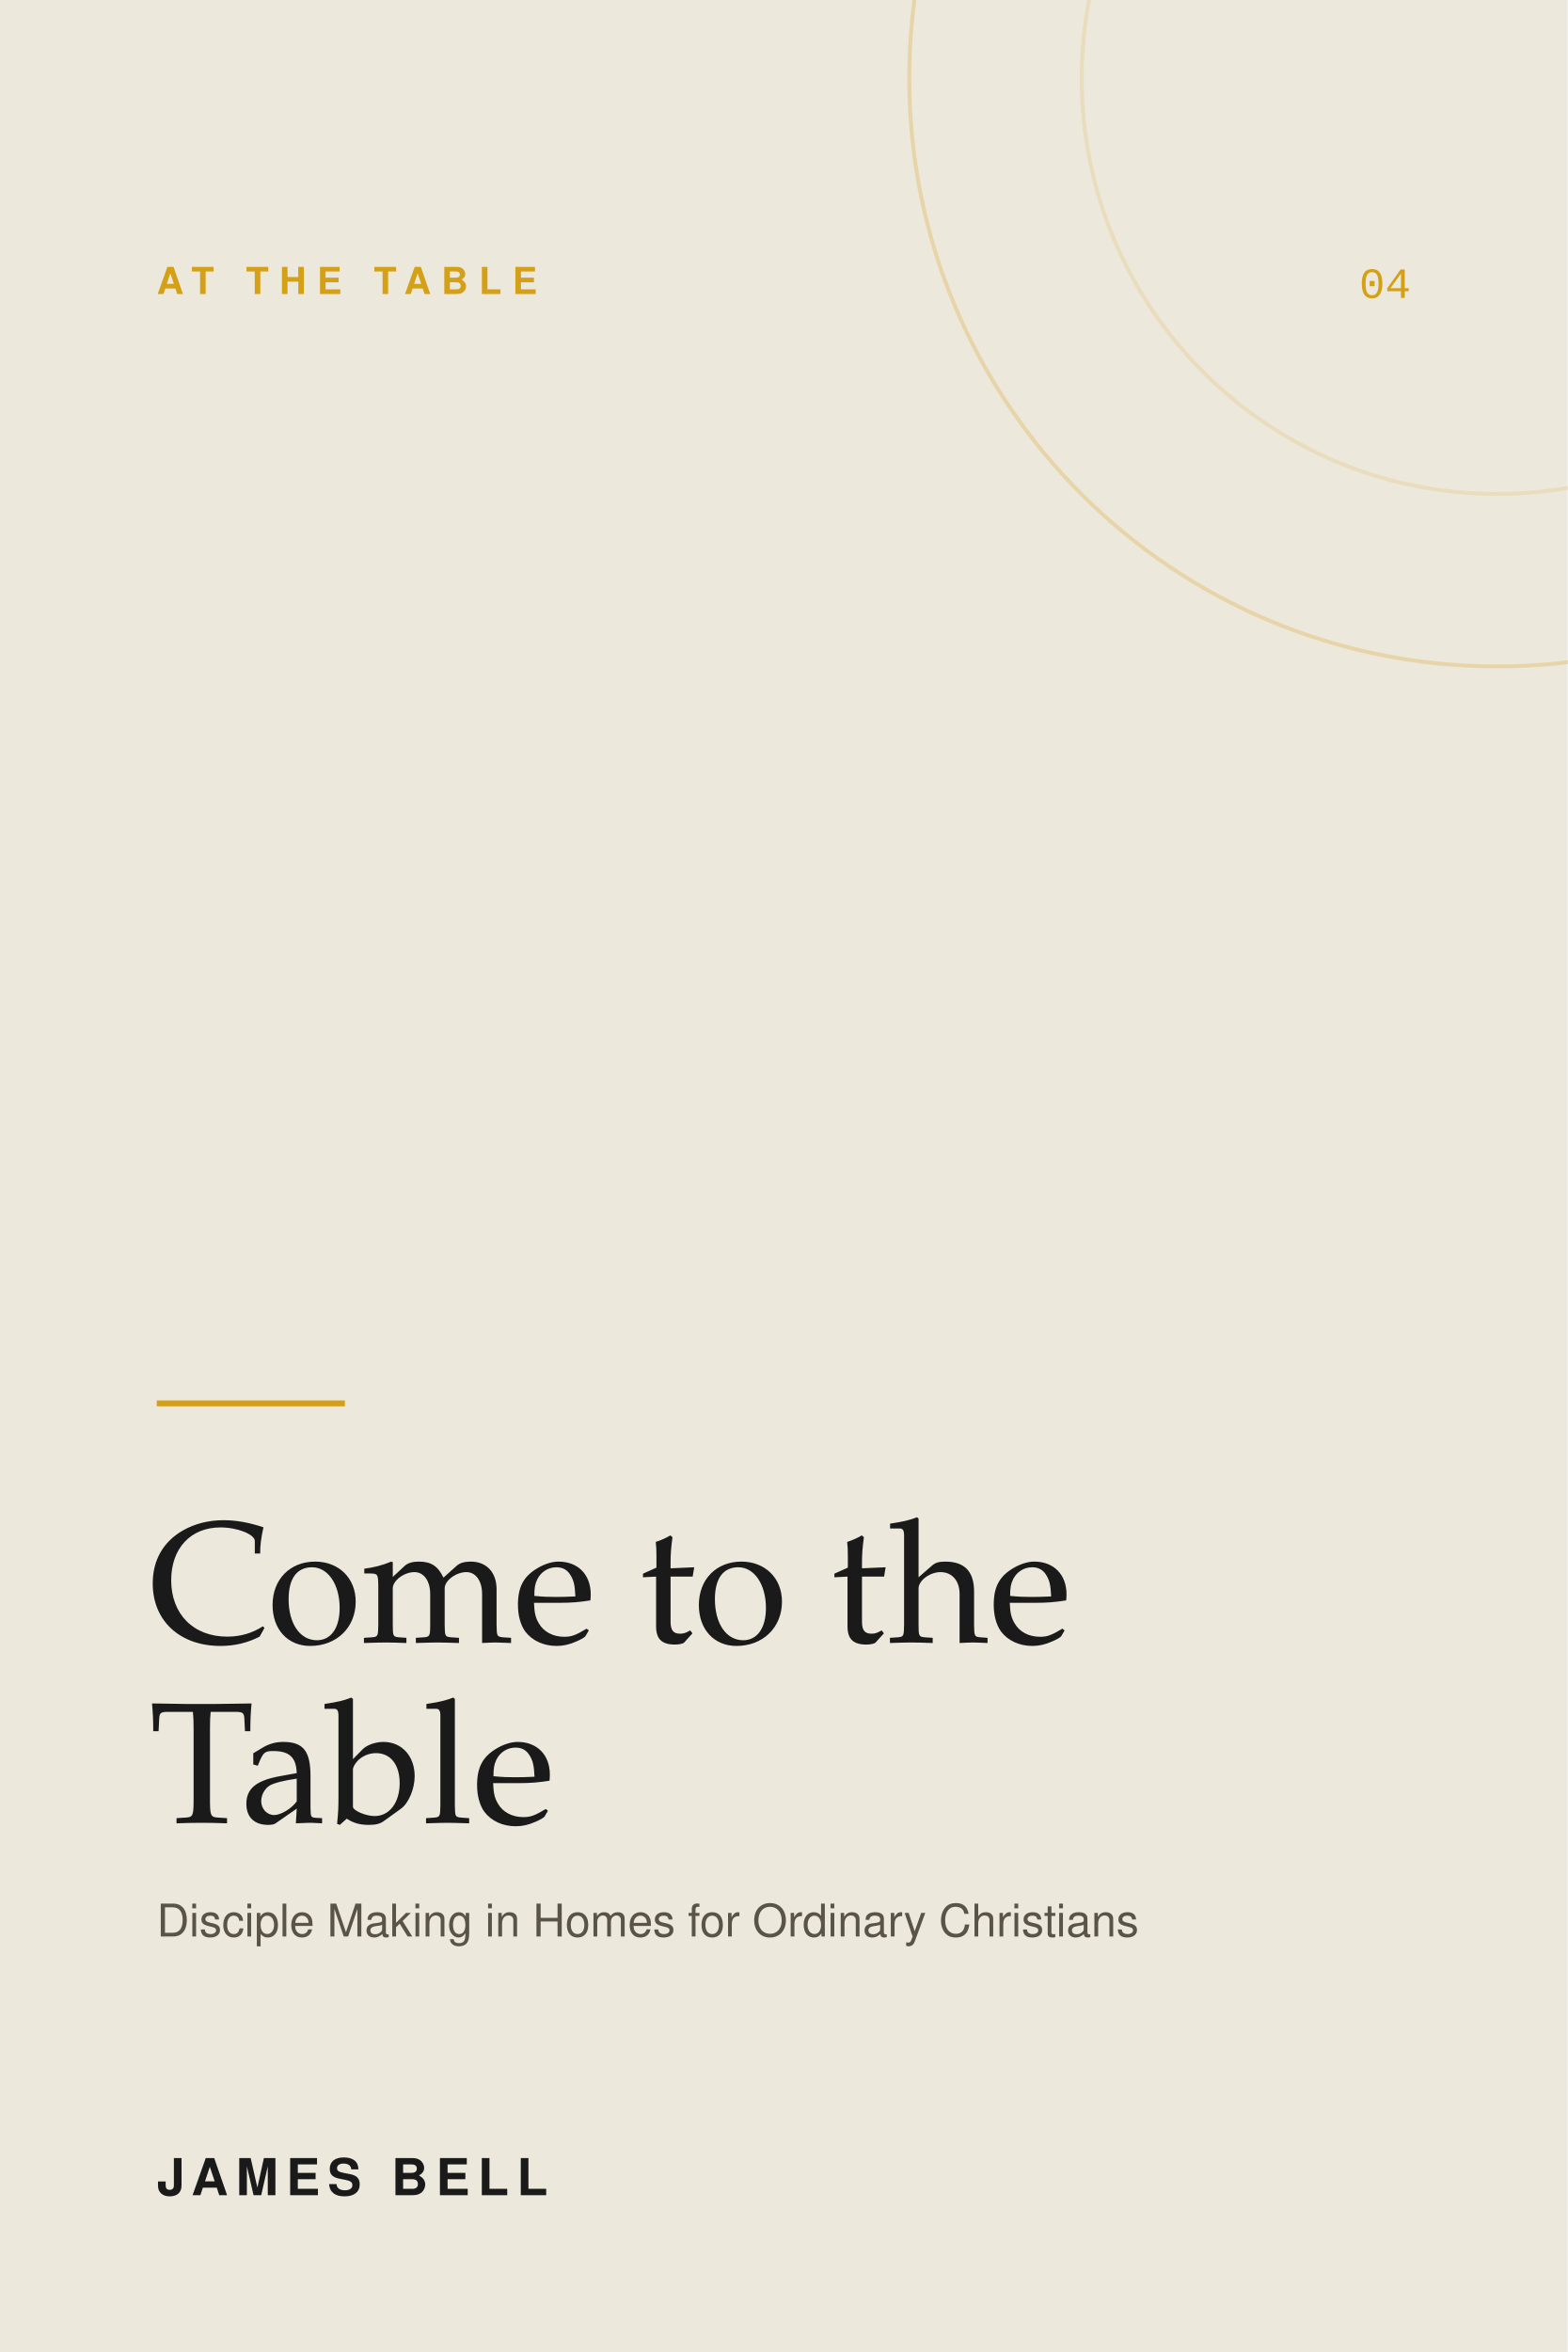
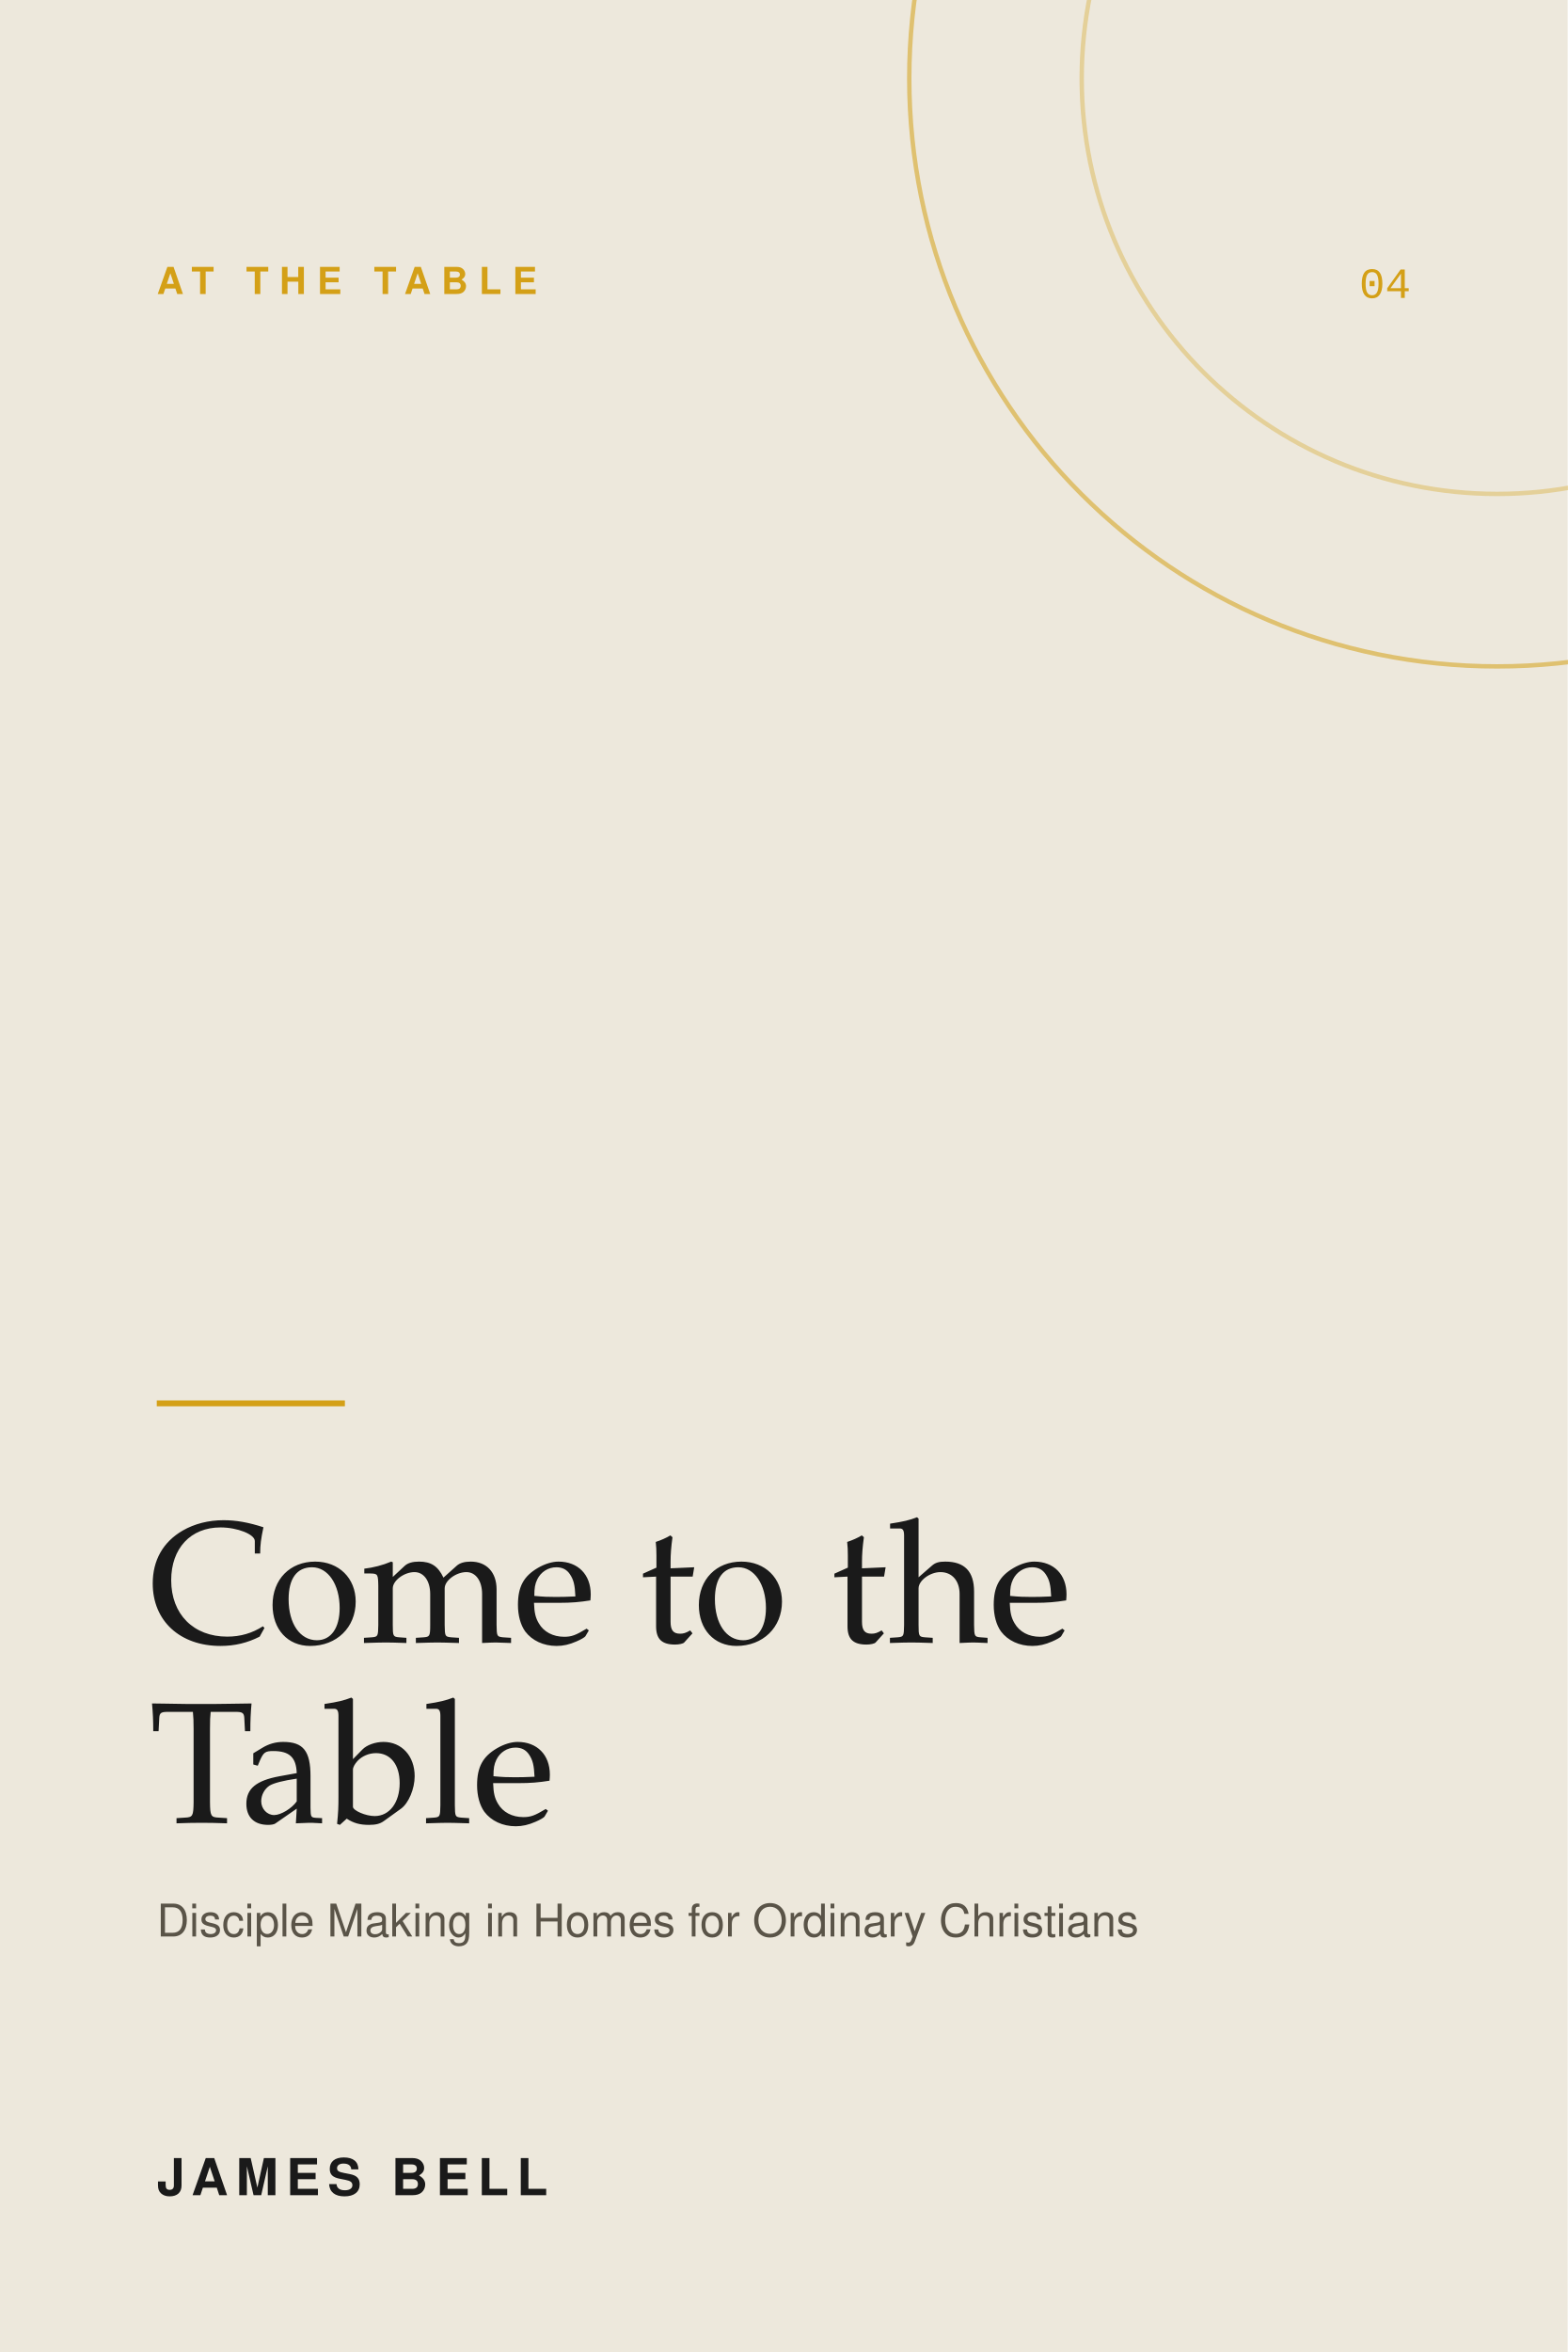
<svg xmlns="http://www.w3.org/2000/svg" width="800" height="1200" viewBox="0 0 800 1200" role="img" aria-label="Come to the Table by James Bell">
  <rect width="800" height="1200" fill="#EDE8DC" />
-   <circle cx="764" cy="40" r="300" fill="none" stroke="#D4A017" stroke-width="2" opacity="0.26" />
-   <circle cx="764" cy="40" r="212" fill="none" stroke="#D4A017" stroke-width="2" opacity="0.16" />
+   <circle cx="764" cy="40" r="300" fill="none" stroke="#D4A017" stroke-width="2.25" opacity="0.55" />
+   <circle cx="764" cy="40" r="212" fill="none" stroke="#D4A017" stroke-width="2.25" opacity="0.34" />
  <text x="80" y="150" font-family="Helvetica, Arial, sans-serif" font-size="19" letter-spacing="5.5" font-weight="700" fill="#D4A017">AT THE TABLE</text>
  <text x="720" y="152" text-anchor="end" font-family="'JetBrains Mono', 'Courier New', monospace" font-size="22" fill="#D4A017">04</text>
  <line x1="80" y1="716" x2="176" y2="716" stroke="#D4A017" stroke-width="3" />
  <text x="76" y="838" font-family="Palatino, 'Palatino Linotype', Georgia, serif" font-size="88" fill="#1A1A1A">Come to the</text>
  <text x="76" y="930" font-family="Palatino, 'Palatino Linotype', Georgia, serif" font-size="88" fill="#1A1A1A">Table</text>
  <text x="80" y="988" font-family="Helvetica, Arial, sans-serif" font-size="23" fill="#5A5448">Disciple Making in Homes for Ordinary Christians</text>
  <text x="80" y="1120" font-family="Helvetica, Arial, sans-serif" font-size="26" letter-spacing="4" font-weight="700" fill="#1A1A1A">JAMES BELL</text>
</svg>
